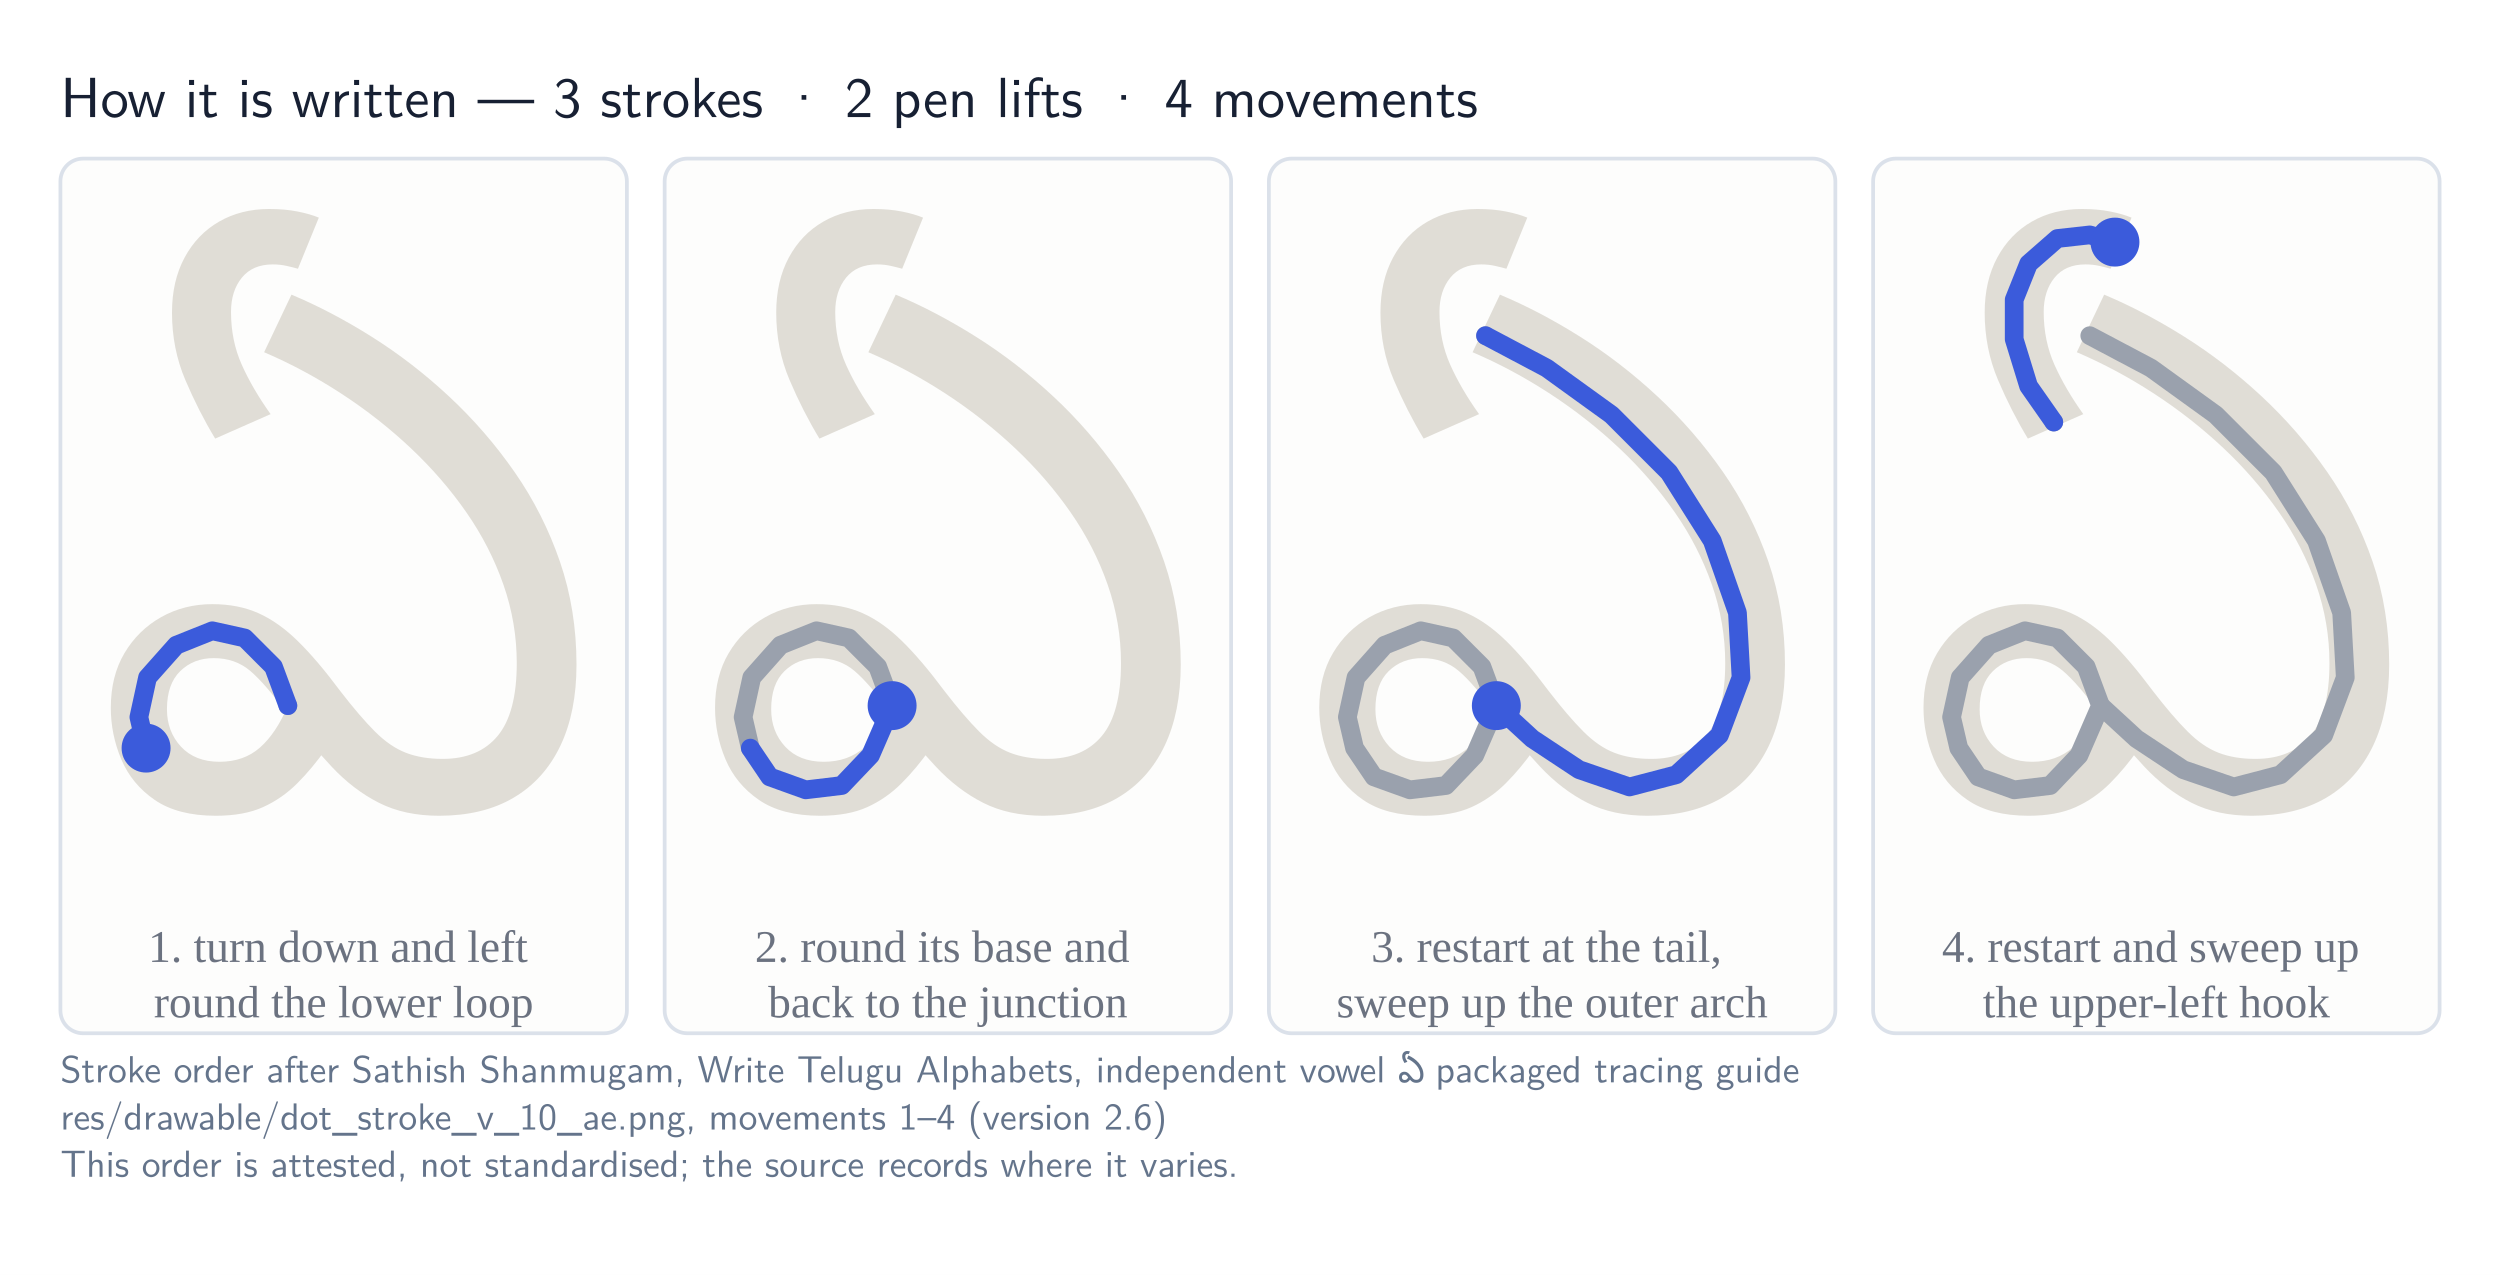
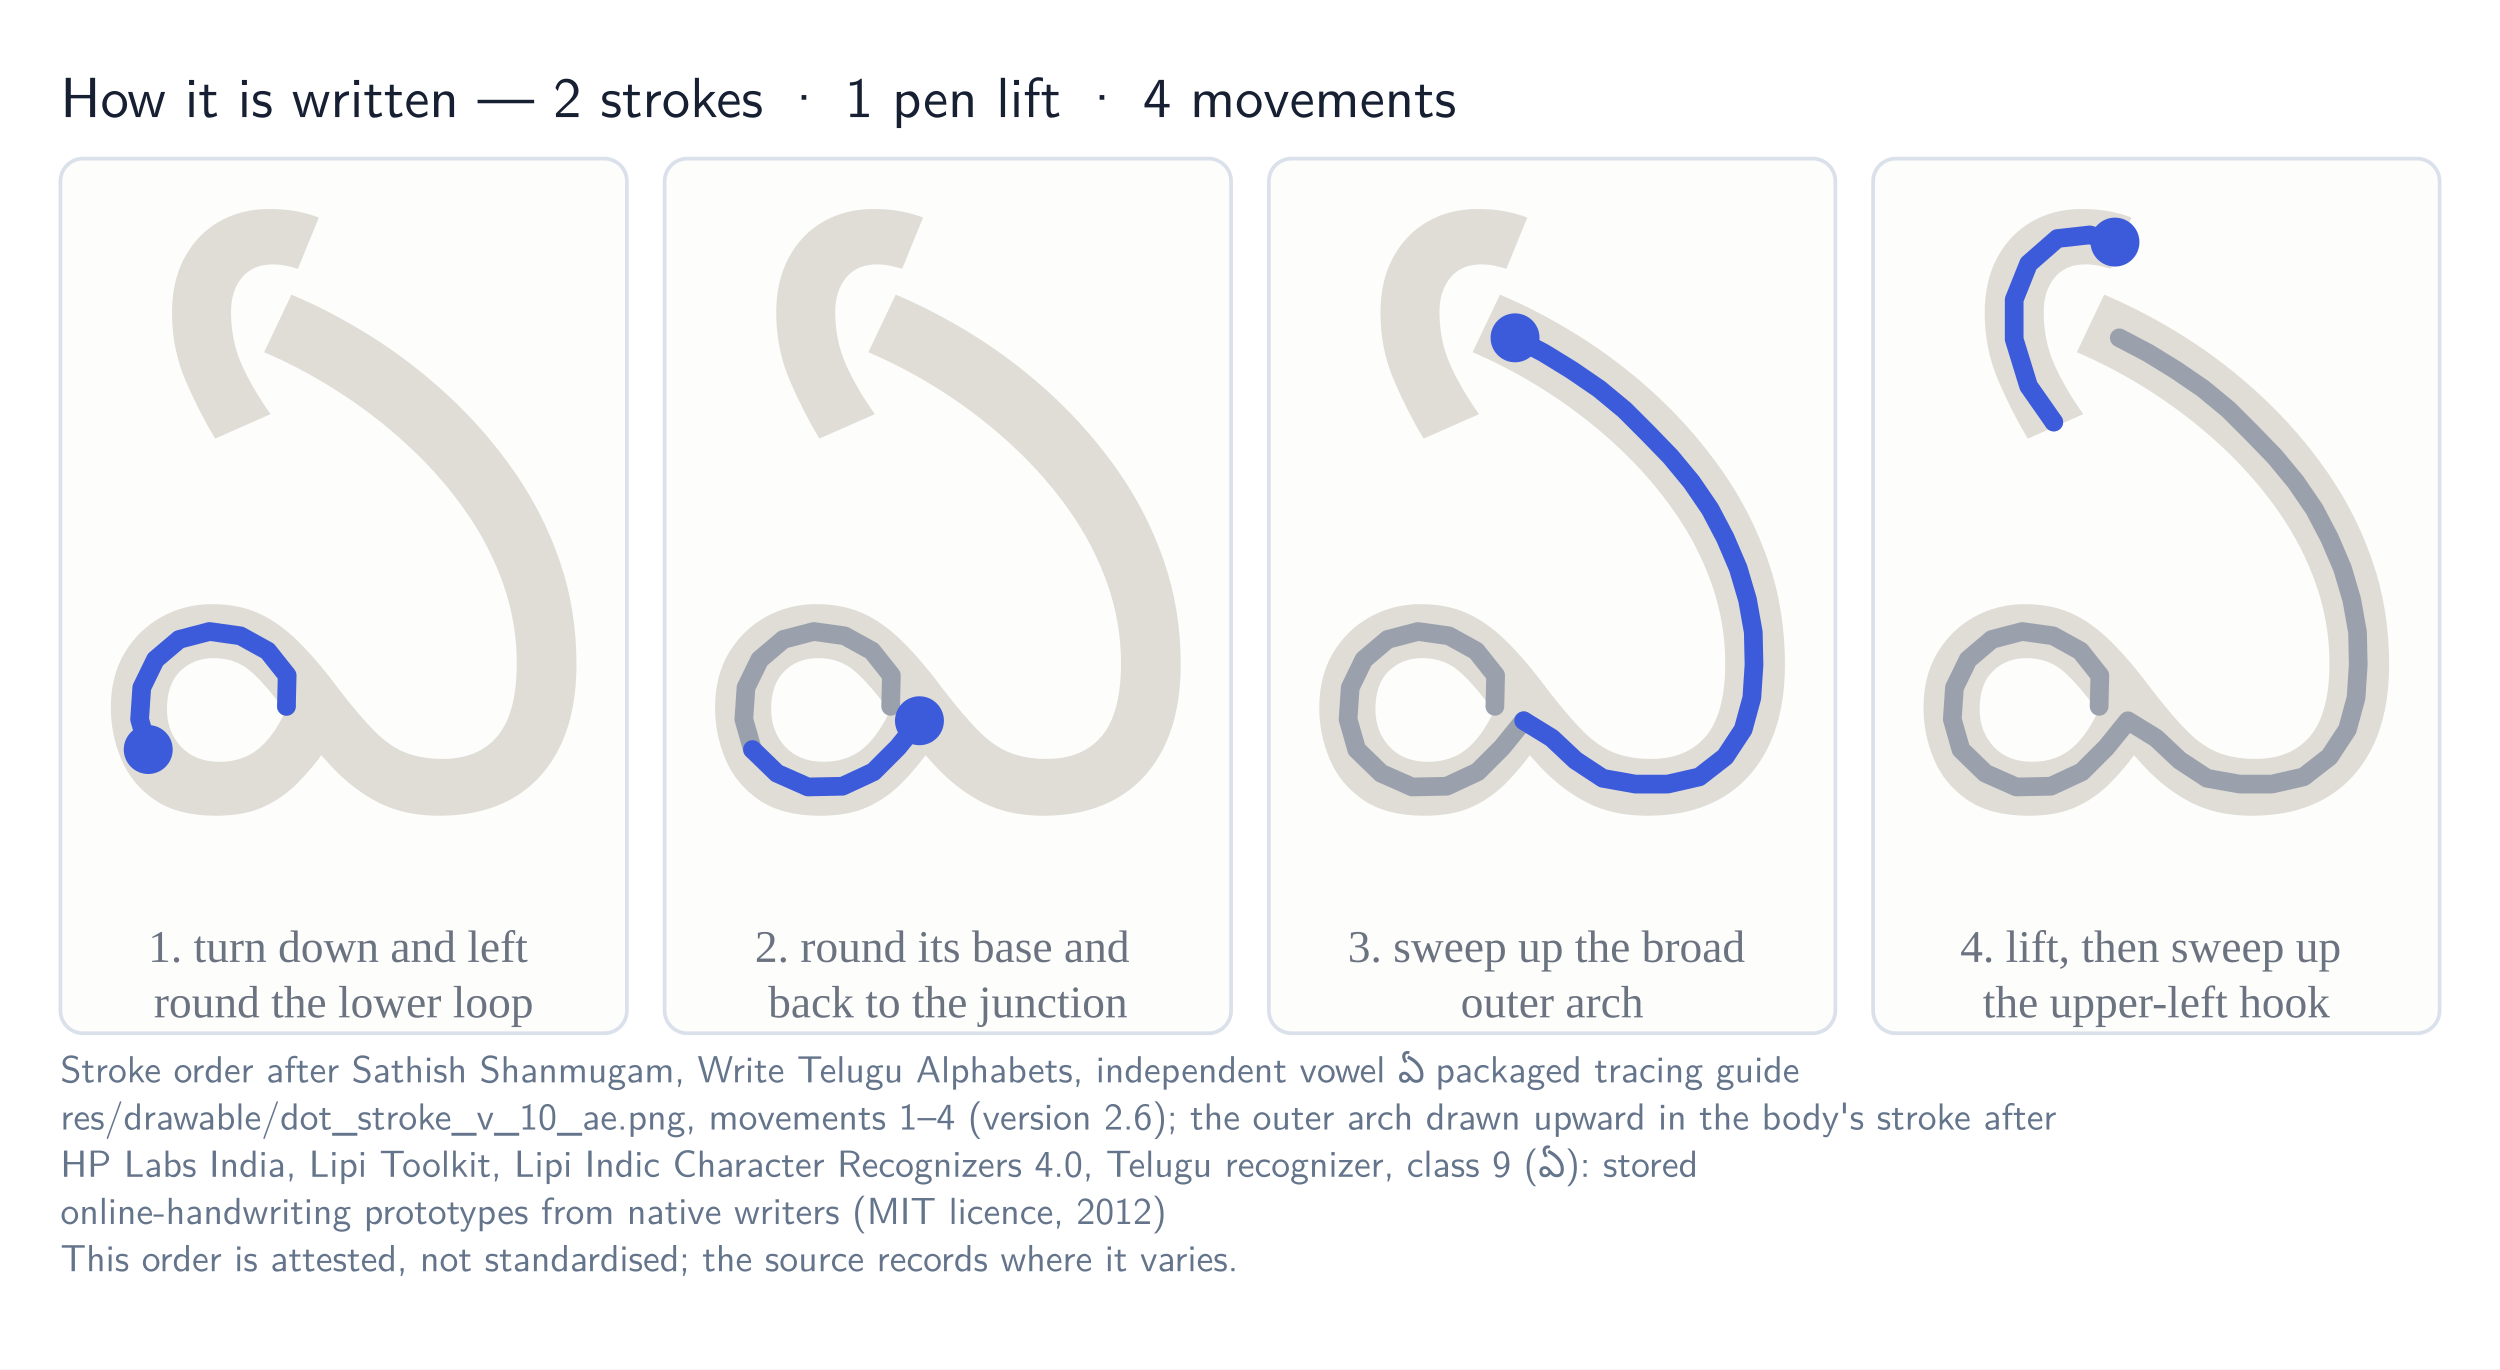
- <svg xmlns="http://www.w3.org/2000/svg" width="662" height="337.61" viewBox="0 0 662 337.61" role="img" aria-label="How to write ఏ: 3 strokes · 2 pen lifts · 4 movements">
-   <rect x="0" y="0" width="662" height="337.61" fill="#ffffff" />
-   <text x="16" y="31" font-family="Latin Modern Sans, sans-serif" font-size="15" fill="#172033">How it is written — 3 strokes · 2 pen lifts · 4 movements</text>
+ <svg xmlns="http://www.w3.org/2000/svg" width="662" height="362.61" viewBox="0 0 662 362.61" role="img" aria-label="How to write ఏ: 2 strokes · 1 pen lift · 4 movements">
+   <rect x="0" y="0" width="662" height="362.61" fill="#ffffff" />
+   <text x="16" y="31" font-family="Latin Modern Sans, sans-serif" font-size="15" fill="#172033">How it is written — 2 strokes · 1 pen lift · 4 movements</text>
  <rect x="16" y="42" width="150" height="231.61" rx="6" fill="#fdfdfc" stroke="#dbe1ea" stroke-width="1" />
  <svg x="16" y="42" width="150" height="231.61" viewBox="-41 -901 787 1215.2" preserveAspectRatio="xMidYMid meet" overflow="hidden">
    <g transform="scale(1,-1)">
      <path class="ductus__glyph" d="M485 -12Q437 -12 401.5 6Q366 24 336 56Q306 88 273 131Q244 171 223 189Q202 207 172 207Q144 207 125.5 189Q107 171 107 136Q107 105 126.5 84Q146 63 180 63Q214 63 236.5 83Q259 103 275 141L328 81Q309 54 288 33Q267 12 240.5 0Q214 -12 175 -12Q122 -12 90 10Q58 32 43.5 66.5Q29 101 29 138Q29 182 48 214Q67 246 99 264Q131 282 170 282Q206 282 234 269.5Q262 257 289 230.5Q316 204 348 161Q375 126 396 105Q417 84 439 75.5Q461 67 490 67Q540 67 566.5 99Q593 131 593 200Q593 256 574.5 309Q556 362 523 409.5Q490 457 446 498.5Q402 540 350 574Q298 608 242 632L280 712Q335 689 391.5 653.5Q448 618 499 570.5Q550 523 590 465.5Q630 408 653 341Q676 274 676 198Q676 132 653.5 85Q631 38 588.5 13Q546 -12 485 -12ZM114 687Q114 731 131.5 763.5Q149 796 179.5 813.5Q210 831 249 831Q271 831 288.5 827.5Q306 824 318 819L289 748Q282 750 273 752Q264 754 254 754Q226 754 211 735.5Q196 717 196 688Q196 648 211 614.5Q226 581 251 546L174 512Q151 550 132.5 593.5Q114 637 114 687Z" fill="#e0ddd6" fill-rule="nonzero" />
-       <path class="ductus__done" d="M275 141 L275 141" fill="none" stroke="#9aa1ad" stroke-width="26" stroke-linecap="round" stroke-linejoin="round" />
-       <path class="ductus__pen" d="M275 141 L255 195 L215 235 L170 245 L120 225 L80 180 L68 125 L78 82" fill="none" stroke="#3b5bdb" stroke-width="26" stroke-linecap="round" stroke-linejoin="round" />
-       <circle class="ductus__tip" cx="78" cy="82" r="34" fill="#3b5bdb" />
+       <path class="ductus__done" d="M273 140 L273 140" fill="none" stroke="#9aa1ad" stroke-width="26" stroke-linecap="round" stroke-linejoin="round" />
+       <path class="ductus__pen" d="M273 140 L274 183 L247 217 L209 238 L166 244 L124 233 L91 205 L72 166 L69 122 L81 80" fill="none" stroke="#3b5bdb" stroke-width="26" stroke-linecap="round" stroke-linejoin="round" />
+       <circle class="ductus__tip" cx="81" cy="80" r="34" fill="#3b5bdb" />
    </g>
    <text class="ductus__caption" x="352.5" y="215.1" text-anchor="middle" font-size="63.1" fill="#6b7280">
      <tspan x="352.5" y="215.1">1. turn down and left</tspan>
      <tspan x="352.5" y="292.1">round the lower loop</tspan>
    </text>
  </svg>
  <rect x="176" y="42" width="150" height="231.61" rx="6" fill="#fdfdfc" stroke="#dbe1ea" stroke-width="1" />
  <svg x="176" y="42" width="150" height="231.61" viewBox="-41 -901 787 1215.2" preserveAspectRatio="xMidYMid meet" overflow="hidden">
    <g transform="scale(1,-1)">
      <path class="ductus__glyph" d="M485 -12Q437 -12 401.5 6Q366 24 336 56Q306 88 273 131Q244 171 223 189Q202 207 172 207Q144 207 125.5 189Q107 171 107 136Q107 105 126.5 84Q146 63 180 63Q214 63 236.5 83Q259 103 275 141L328 81Q309 54 288 33Q267 12 240.5 0Q214 -12 175 -12Q122 -12 90 10Q58 32 43.5 66.5Q29 101 29 138Q29 182 48 214Q67 246 99 264Q131 282 170 282Q206 282 234 269.5Q262 257 289 230.5Q316 204 348 161Q375 126 396 105Q417 84 439 75.5Q461 67 490 67Q540 67 566.5 99Q593 131 593 200Q593 256 574.5 309Q556 362 523 409.5Q490 457 446 498.5Q402 540 350 574Q298 608 242 632L280 712Q335 689 391.5 653.5Q448 618 499 570.5Q550 523 590 465.5Q630 408 653 341Q676 274 676 198Q676 132 653.5 85Q631 38 588.5 13Q546 -12 485 -12ZM114 687Q114 731 131.5 763.5Q149 796 179.5 813.5Q210 831 249 831Q271 831 288.5 827.5Q306 824 318 819L289 748Q282 750 273 752Q264 754 254 754Q226 754 211 735.5Q196 717 196 688Q196 648 211 614.5Q226 581 251 546L174 512Q151 550 132.5 593.5Q114 637 114 687Z" fill="#e0ddd6" fill-rule="nonzero" />
-       <path class="ductus__done" d="M275 141 L255 195 L215 235 L170 245 L120 225 L80 180 L68 125 L78 82 L78 82" fill="none" stroke="#9aa1ad" stroke-width="26" stroke-linecap="round" stroke-linejoin="round" />
-       <path class="ductus__pen" d="M78 82 L105 42 L155 24 L205 30 L245 72 L275 141" fill="none" stroke="#3b5bdb" stroke-width="26" stroke-linecap="round" stroke-linejoin="round" />
-       <circle class="ductus__tip" cx="275" cy="141" r="34" fill="#3b5bdb" />
+       <path class="ductus__done" d="M273 140 L274 183 L247 217 L209 238 L166 244 L124 233 L91 205 L72 166 L69 122 L81 80 L81 80" fill="none" stroke="#9aa1ad" stroke-width="26" stroke-linecap="round" stroke-linejoin="round" />
+       <path class="ductus__pen" d="M81 80 L115 47 L158 28 L206 29 L249 49 L283 83 L313 120" fill="none" stroke="#3b5bdb" stroke-width="26" stroke-linecap="round" stroke-linejoin="round" />
+       <circle class="ductus__tip" cx="313" cy="120" r="34" fill="#3b5bdb" />
    </g>
    <text class="ductus__caption" x="352.5" y="215.1" text-anchor="middle" font-size="63.1" fill="#6b7280">
      <tspan x="352.5" y="215.1">2. round its base and</tspan>
      <tspan x="352.5" y="292.1">back to the junction</tspan>
    </text>
  </svg>
  <rect x="336" y="42" width="150" height="231.61" rx="6" fill="#fdfdfc" stroke="#dbe1ea" stroke-width="1" />
  <svg x="336" y="42" width="150" height="231.61" viewBox="-41 -901 787 1215.2" preserveAspectRatio="xMidYMid meet" overflow="hidden">
    <g transform="scale(1,-1)">
      <path class="ductus__glyph" d="M485 -12Q437 -12 401.5 6Q366 24 336 56Q306 88 273 131Q244 171 223 189Q202 207 172 207Q144 207 125.5 189Q107 171 107 136Q107 105 126.5 84Q146 63 180 63Q214 63 236.5 83Q259 103 275 141L328 81Q309 54 288 33Q267 12 240.5 0Q214 -12 175 -12Q122 -12 90 10Q58 32 43.5 66.5Q29 101 29 138Q29 182 48 214Q67 246 99 264Q131 282 170 282Q206 282 234 269.5Q262 257 289 230.5Q316 204 348 161Q375 126 396 105Q417 84 439 75.5Q461 67 490 67Q540 67 566.5 99Q593 131 593 200Q593 256 574.5 309Q556 362 523 409.5Q490 457 446 498.5Q402 540 350 574Q298 608 242 632L280 712Q335 689 391.5 653.5Q448 618 499 570.5Q550 523 590 465.5Q630 408 653 341Q676 274 676 198Q676 132 653.5 85Q631 38 588.5 13Q546 -12 485 -12ZM114 687Q114 731 131.5 763.5Q149 796 179.5 813.5Q210 831 249 831Q271 831 288.5 827.5Q306 824 318 819L289 748Q282 750 273 752Q264 754 254 754Q226 754 211 735.5Q196 717 196 688Q196 648 211 614.5Q226 581 251 546L174 512Q151 550 132.5 593.5Q114 637 114 687Z" fill="#e0ddd6" fill-rule="nonzero" />
-       <path class="ductus__done" d="M275 141 L255 195 L215 235 L170 245 L120 225 L80 180 L68 125 L78 82 L105 42 L155 24 L205 30 L245 72 L275 141" fill="none" stroke="#9aa1ad" stroke-width="26" stroke-linecap="round" stroke-linejoin="round" />
-       <path class="ductus__done" d="M260 655 L260 655" fill="none" stroke="#9aa1ad" stroke-width="26" stroke-linecap="round" stroke-linejoin="round" />
-       <path class="ductus__pen" d="M260 655 L345 610 L435 545 L515 465 L575 370 L610 270 L615 180 L585 100 L525 45 L460 28 L390 52 L325 95 L275 141" fill="none" stroke="#3b5bdb" stroke-width="26" stroke-linecap="round" stroke-linejoin="round" />
-       <circle class="ductus__tip" cx="275" cy="141" r="34" fill="#3b5bdb" />
+       <path class="ductus__done" d="M273 140 L274 183 L247 217 L209 238 L166 244 L124 233 L91 205 L72 166 L69 122 L81 80 L115 47 L158 28 L206 29 L249 49 L283 83 L313 120 L313 120" fill="none" stroke="#9aa1ad" stroke-width="26" stroke-linecap="round" stroke-linejoin="round" />
+       <path class="ductus__pen" d="M313 120 L352 96 L385 65 L423 40 L468 32 L513 32 L557 42 L593 70 L618 108 L630 152 L633 198 L632 243 L624 288 L611 332 L593 374 L572 414 L546 452 L517 487 L485 520 L453 552 L418 581 L380 607 L341 631 L301 652" fill="none" stroke="#3b5bdb" stroke-width="26" stroke-linecap="round" stroke-linejoin="round" />
+       <circle class="ductus__tip" cx="301" cy="652" r="34" fill="#3b5bdb" />
    </g>
    <text class="ductus__caption" x="352.5" y="215.1" text-anchor="middle" font-size="63.1" fill="#6b7280">
-       <tspan x="352.5" y="215.1">3. restart at the tail,</tspan>
-       <tspan x="352.5" y="292.1">sweep up the outer arch</tspan>
+       <tspan x="352.5" y="215.1">3. sweep up the broad</tspan>
+       <tspan x="352.5" y="292.1">outer arch</tspan>
    </text>
  </svg>
  <rect x="496" y="42" width="150" height="231.61" rx="6" fill="#fdfdfc" stroke="#dbe1ea" stroke-width="1" />
  <svg x="496" y="42" width="150" height="231.61" viewBox="-41 -901 787 1215.2" preserveAspectRatio="xMidYMid meet" overflow="hidden">
    <g transform="scale(1,-1)">
      <path class="ductus__glyph" d="M485 -12Q437 -12 401.5 6Q366 24 336 56Q306 88 273 131Q244 171 223 189Q202 207 172 207Q144 207 125.5 189Q107 171 107 136Q107 105 126.5 84Q146 63 180 63Q214 63 236.5 83Q259 103 275 141L328 81Q309 54 288 33Q267 12 240.5 0Q214 -12 175 -12Q122 -12 90 10Q58 32 43.5 66.5Q29 101 29 138Q29 182 48 214Q67 246 99 264Q131 282 170 282Q206 282 234 269.5Q262 257 289 230.5Q316 204 348 161Q375 126 396 105Q417 84 439 75.5Q461 67 490 67Q540 67 566.5 99Q593 131 593 200Q593 256 574.5 309Q556 362 523 409.5Q490 457 446 498.5Q402 540 350 574Q298 608 242 632L280 712Q335 689 391.5 653.5Q448 618 499 570.5Q550 523 590 465.5Q630 408 653 341Q676 274 676 198Q676 132 653.5 85Q631 38 588.5 13Q546 -12 485 -12ZM114 687Q114 731 131.5 763.5Q149 796 179.5 813.5Q210 831 249 831Q271 831 288.5 827.5Q306 824 318 819L289 748Q282 750 273 752Q264 754 254 754Q226 754 211 735.5Q196 717 196 688Q196 648 211 614.5Q226 581 251 546L174 512Q151 550 132.5 593.5Q114 637 114 687Z" fill="#e0ddd6" fill-rule="nonzero" />
-       <path class="ductus__done" d="M275 141 L255 195 L215 235 L170 245 L120 225 L80 180 L68 125 L78 82 L105 42 L155 24 L205 30 L245 72 L275 141" fill="none" stroke="#9aa1ad" stroke-width="26" stroke-linecap="round" stroke-linejoin="round" />
-       <path class="ductus__done" d="M260 655 L345 610 L435 545 L515 465 L575 370 L610 270 L615 180 L585 100 L525 45 L460 28 L390 52 L325 95 L275 141" fill="none" stroke="#9aa1ad" stroke-width="26" stroke-linecap="round" stroke-linejoin="round" />
+       <path class="ductus__done" d="M273 140 L274 183 L247 217 L209 238 L166 244 L124 233 L91 205 L72 166 L69 122 L81 80 L115 47 L158 28 L206 29 L249 49 L283 83 L313 120 L352 96 L385 65 L423 40 L468 32 L513 32 L557 42 L593 70 L618 108 L630 152 L633 198 L632 243 L624 288 L611 332 L593 374 L572 414 L546 452 L517 487 L485 520 L453 552 L418 581 L380 607 L341 631 L301 652" fill="none" stroke="#9aa1ad" stroke-width="26" stroke-linecap="round" stroke-linejoin="round" />
      <path class="ductus__done" d="M210 535 L210 535" fill="none" stroke="#9aa1ad" stroke-width="26" stroke-linecap="round" stroke-linejoin="round" />
      <path class="ductus__pen" d="M210 535 L175 585 L155 650 L155 705 L175 755 L215 790 L260 795 L295 785" fill="none" stroke="#3b5bdb" stroke-width="26" stroke-linecap="round" stroke-linejoin="round" />
      <circle class="ductus__tip" cx="295" cy="785" r="34" fill="#3b5bdb" />
    </g>
    <text class="ductus__caption" x="352.5" y="215.1" text-anchor="middle" font-size="63.1" fill="#6b7280">
-       <tspan x="352.5" y="215.1">4. restart and sweep up</tspan>
+       <tspan x="352.5" y="215.1">4. lift, then sweep up</tspan>
      <tspan x="352.5" y="292.1">the upper-left hook</tspan>
    </text>
  </svg>
  <text x="16" y="286.61" font-family="Latin Modern Sans, sans-serif" font-size="10" fill="#64748b">Stroke order after Sathish Shanmugam, Write Telugu Alphabets, independent vowel ఏ packaged tracing guide</text>
-   <text x="16" y="299.11" font-family="Latin Modern Sans, sans-serif" font-size="10" fill="#64748b">res/drawable/dot_stroke_v_10_ae.png, movements 1–4 (version 2.6)</text>
-   <text x="16" y="311.61" font-family="Latin Modern Sans, sans-serif" font-size="10" fill="#64748b">This order is attested, not standardised; the source records where it varies.</text>
+   <text x="16" y="299.11" font-family="Latin Modern Sans, sans-serif" font-size="10" fill="#64748b">res/drawable/dot_stroke_v_10_ae.png, movements 1–4 (version 2.6); the outer arch drawn upward in the body's stroke after</text>
+   <text x="16" y="311.61" font-family="Latin Modern Sans, sans-serif" font-size="10" fill="#64748b">HP Labs India, Lipi Toolkit, Lipi Indic Character Recognizers 4.0, Telugu recognizer, class 9 (ఏ): stored</text>
+   <text x="16" y="324.11" font-family="Latin Modern Sans, sans-serif" font-size="10" fill="#64748b">online-handwriting prototypes from native writers (MIT licence, 2012)</text>
+   <text x="16" y="336.61" font-family="Latin Modern Sans, sans-serif" font-size="10" fill="#64748b">This order is attested, not standardised; the source records where it varies.</text>
</svg>
